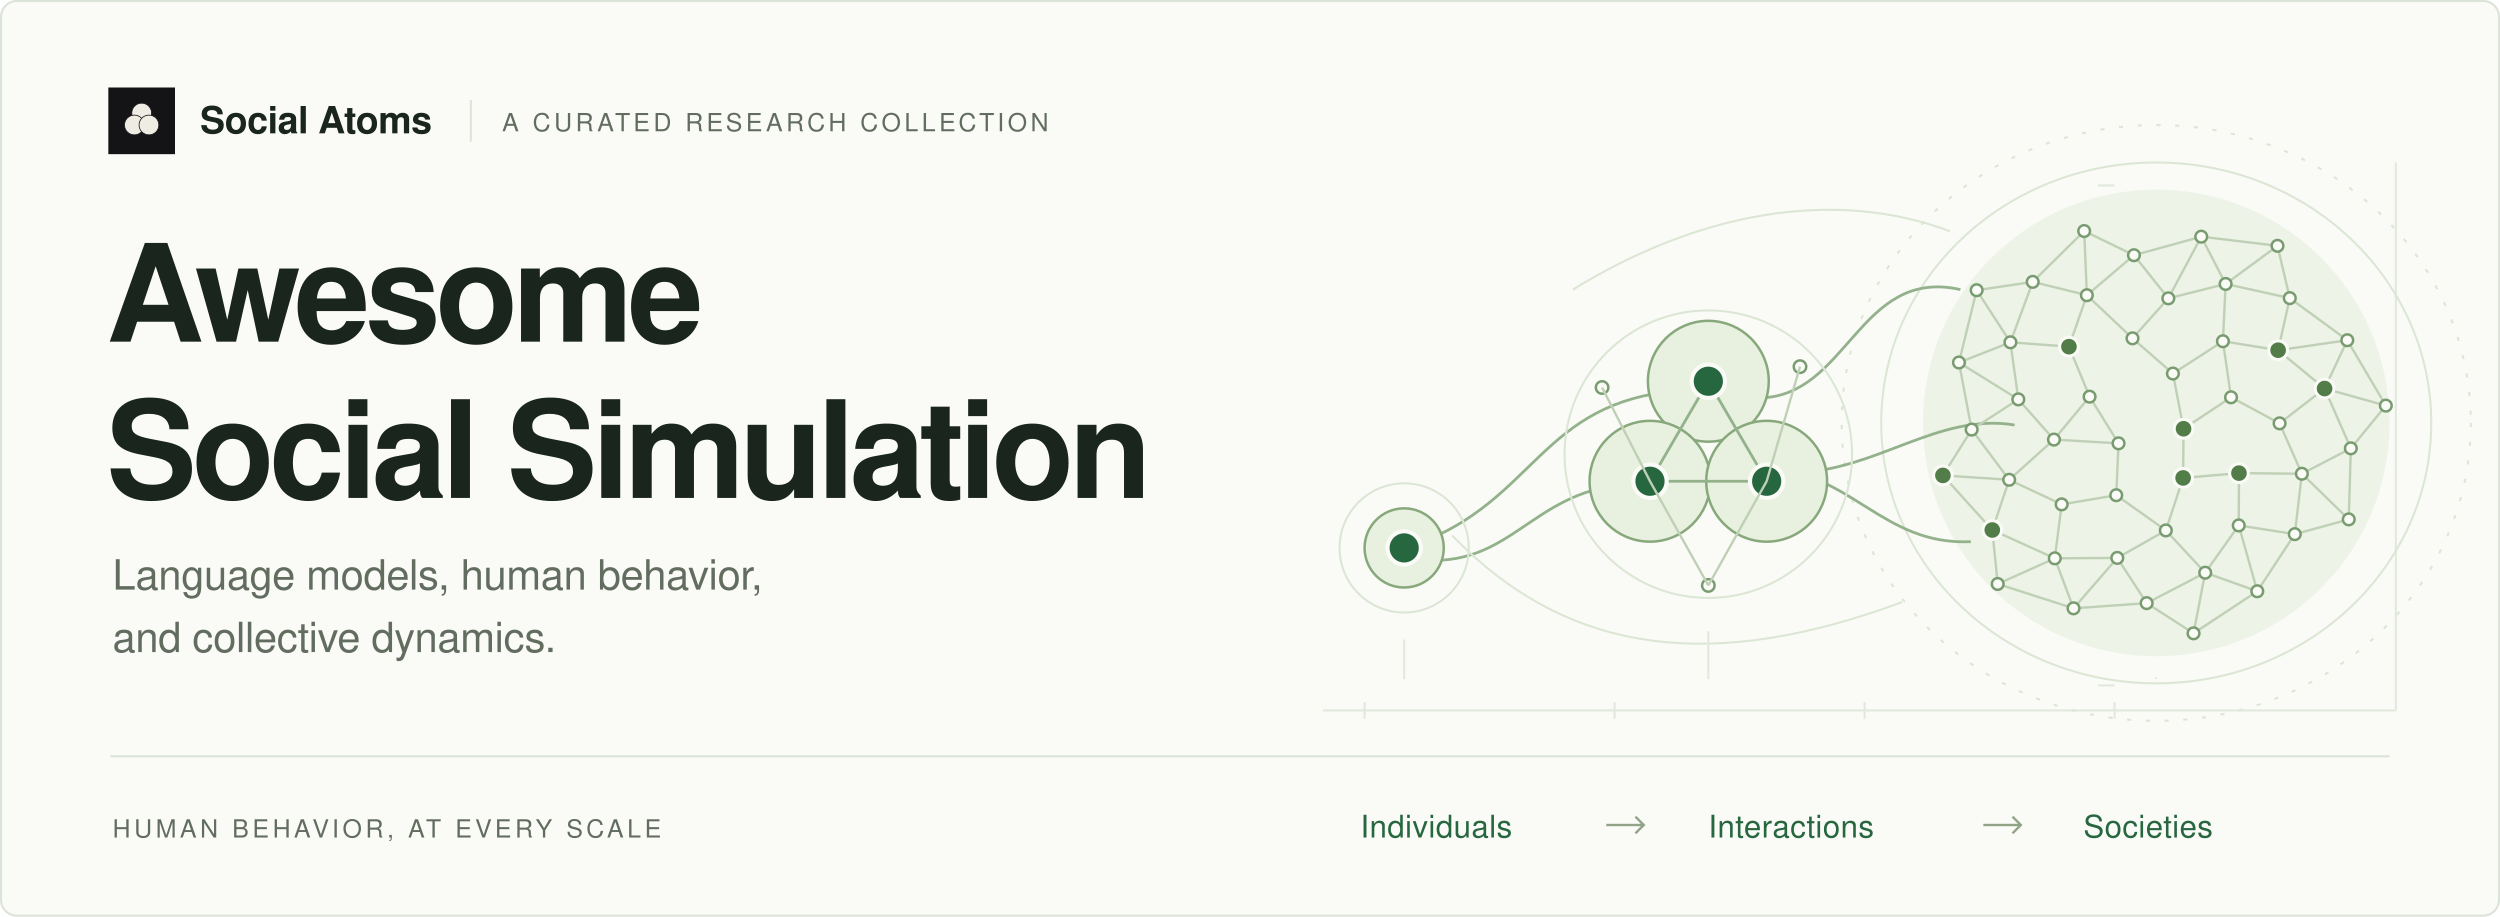
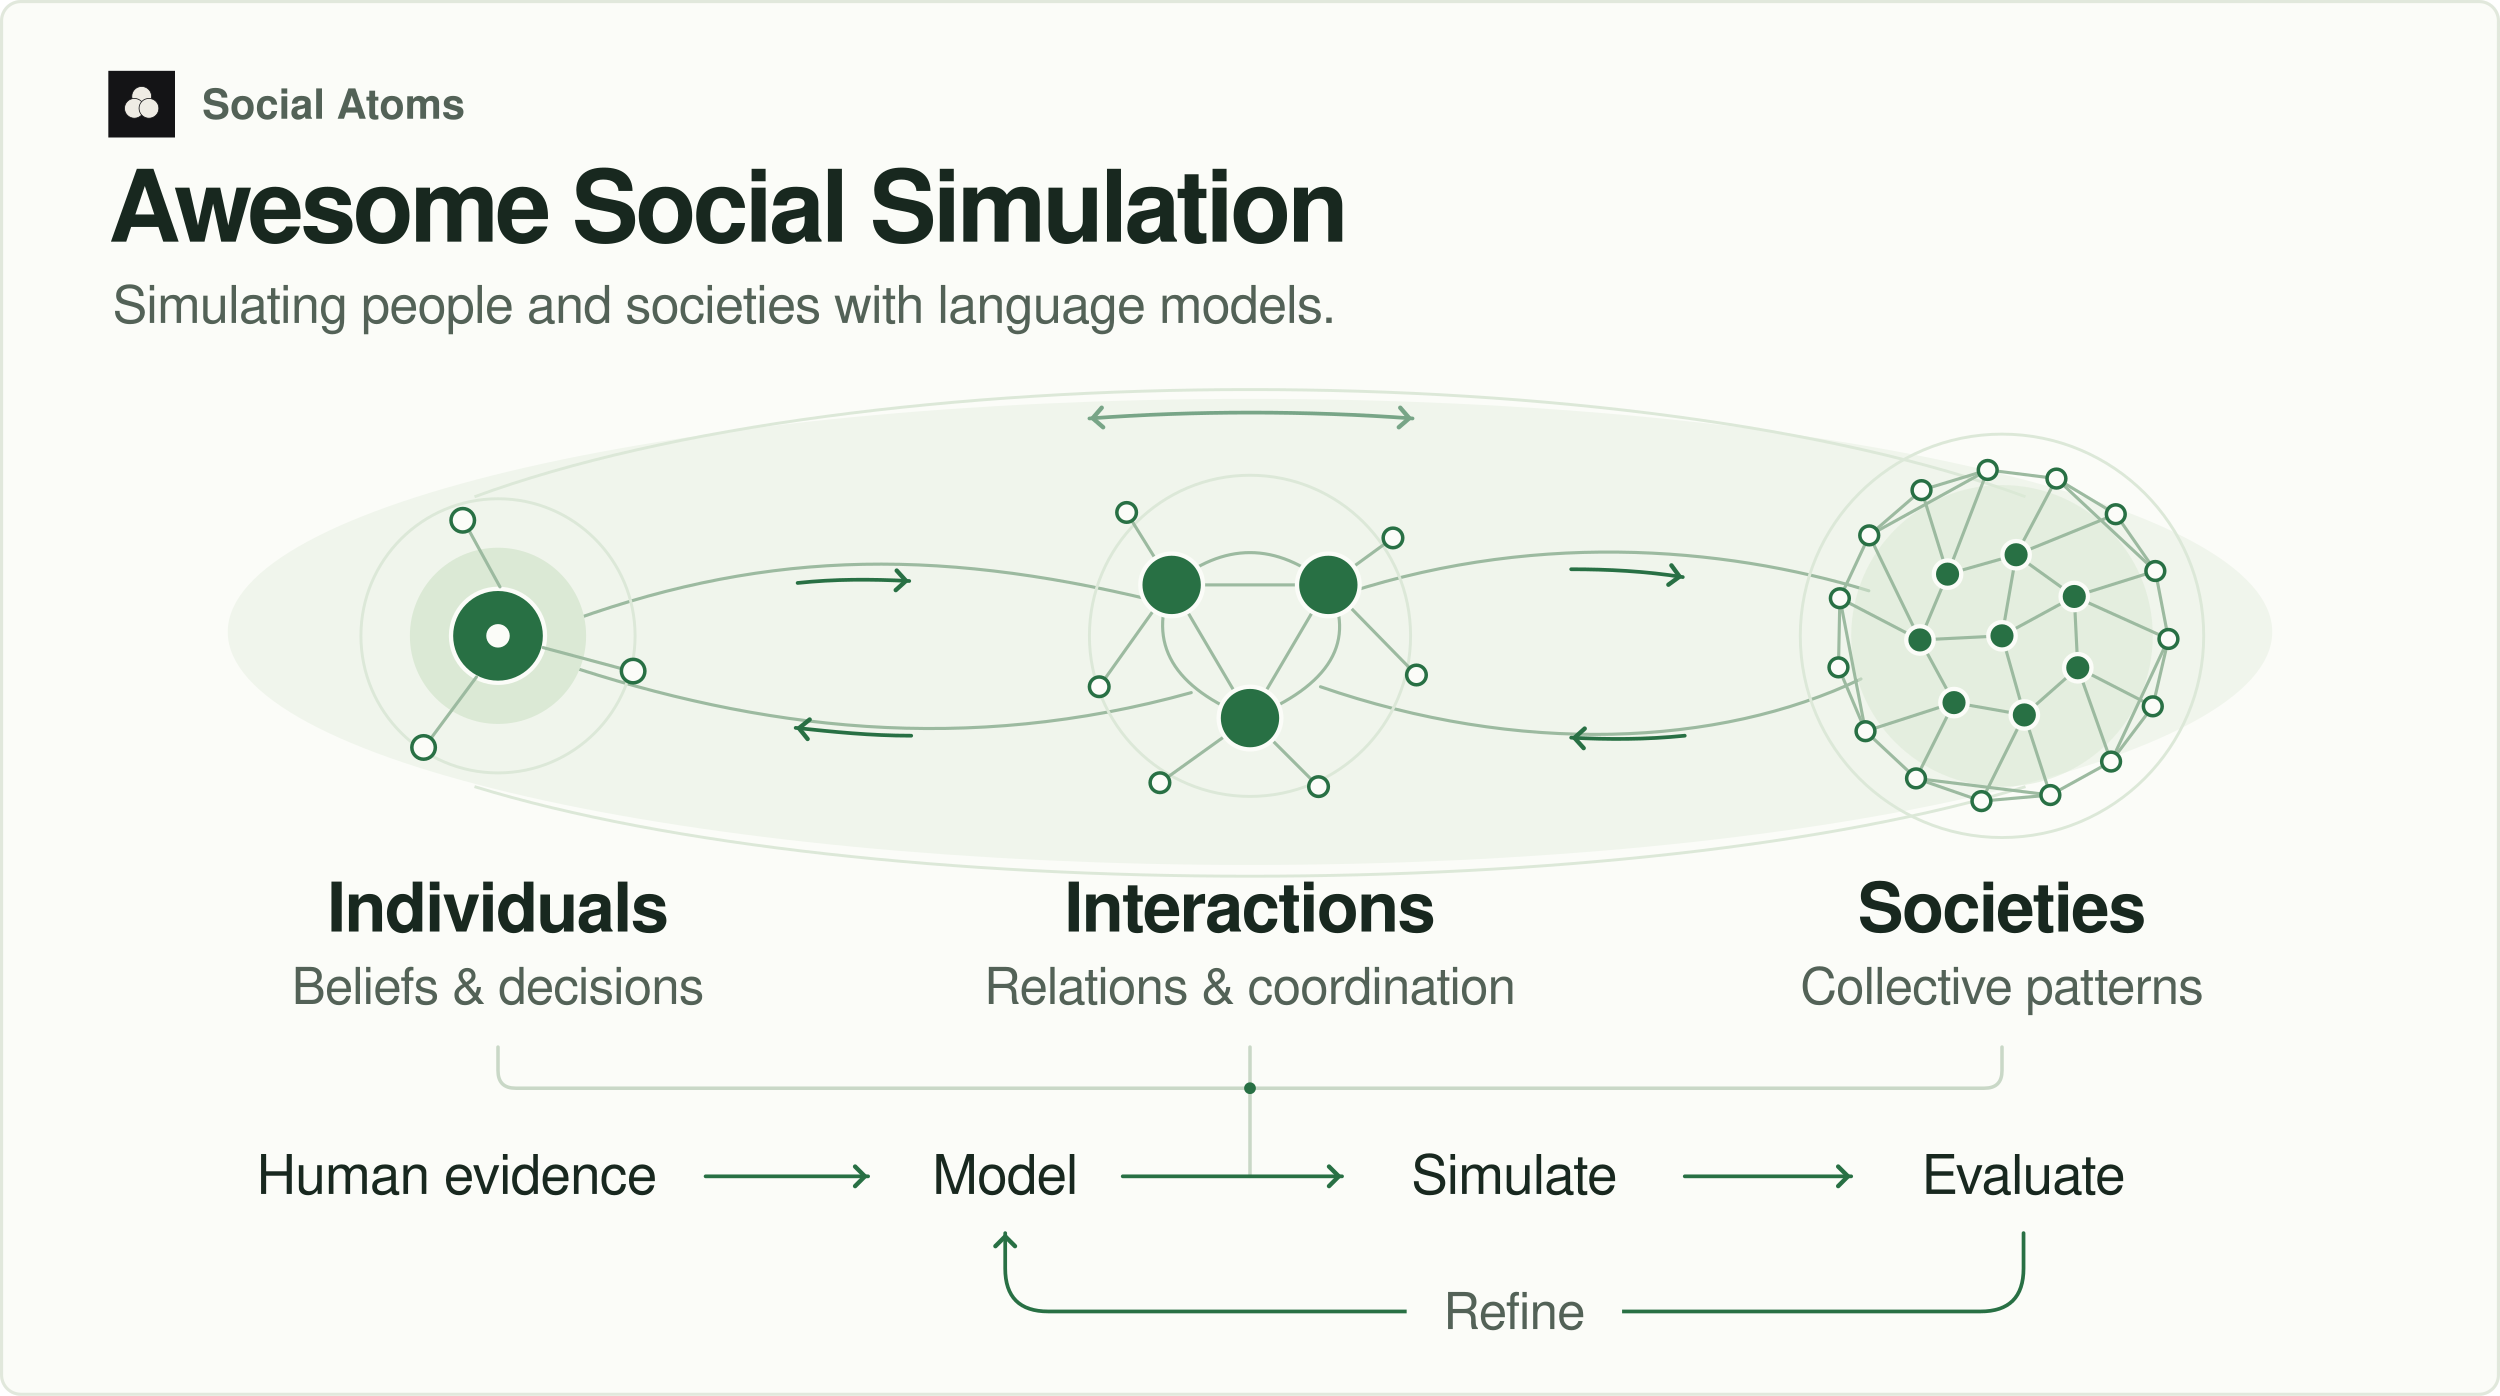
- <svg xmlns="http://www.w3.org/2000/svg" width="1200" height="440" viewBox="0 0 1200 440" role="img" aria-labelledby="hero-title hero-desc">
+ <svg xmlns="http://www.w3.org/2000/svg" width="1200" height="670" viewBox="0 0 1200 670" role="img" aria-labelledby="hero-title hero-desc">
  <defs>
    <style>
-       .paper{fill:#fafbf7}.border{fill:none;stroke:#dce3d8}
-       .ink{fill:#19251d}.muted{fill:#626d60}.green{fill:#276740}
-       .guide{fill:none;stroke:#e2e8dc;stroke-width:1}
-       .orbit{fill:none;stroke:#dce6d5;stroke-width:1}
-       .edge{fill:none;stroke:#bfd0b6;stroke-width:1.15}
-       .bridge{fill:none;stroke:#93b28c;stroke-width:1.35}
-       .node{fill:#fafbf7;stroke:#799b70;stroke-width:1.2}
-       .node-strong{fill:#537d48;stroke:#fafbf7;stroke-width:1.5}
-       .cluster{fill:#e8f0df;stroke:#87a87b;stroke-width:1.2}
-       .nucleus{fill:#276740;stroke:#fafbf7;stroke-width:2}
-       .territory{fill:#edf3e6}
-       text{font-family:-apple-system,BlinkMacSystemFont,"Segoe UI",Helvetica,Arial,sans-serif}
-     </style>
+  .hero-paper{fill:#fbfcf8}.hero-ink{fill:#18281f}.hero-muted{fill:#536257}
+  .hero-line{fill:none;stroke:#c9d8c7;stroke-width:1.8;stroke-linecap:round;stroke-linejoin:round}
+  .hero-orbit{fill:none;stroke:#dce8d8;stroke-width:1.5}
+  .hero-edge{fill:none;stroke:#9cbaa0;stroke-width:1.6;stroke-linecap:round;stroke-linejoin:round}
+  .hero-accent{fill:none;stroke:#287044;stroke-width:1.9;stroke-linecap:round;stroke-linejoin:round}
+  .hero-node{fill:#fbfcf8;stroke:#287044;stroke-width:1.8}
+  .hero-solid{fill:#287044;stroke:#fbfcf8;stroke-width:2.2}
+  .hero-label{fill:#18281f;font-size:35px;font-weight:600;letter-spacing:-.8px}
+  .hero-copy{fill:#536257;font-size:26px;letter-spacing:-.4px}
+  .hero-step{fill:#18281f;font-size:28px;font-weight:500;letter-spacing:-.4px}
+  .hero-text{font-family:-apple-system,BlinkMacSystemFont,"Segoe UI",Helvetica,Arial,sans-serif}
+  </style>
+     <marker id="hero-arrow" viewBox="0 0 8 8" refX="6" refY="4" markerWidth="7" markerHeight="7" orient="auto-start-reverse">
+       <path d="m2 1 3 3-3 3" fill="none" stroke="#287044" stroke-width="1.35" stroke-linecap="round" stroke-linejoin="round" />
+     </marker>
  </defs>
-   <rect class="paper" width="1200" height="440" rx="8" />
-   <rect class="border" x=".5" y=".5" width="1199" height="439" rx="7.5" />
-   <g transform="translate(52 42) scale(.0625)" aria-hidden="true">
-     <rect width="512" height="512" fill="#141416" />
-     <g fill="#efece4" stroke="#141416" stroke-width="6">
-       <circle cx="256" cy="196" r="76" />
-       <circle cx="200" cy="288" r="76" />
-       <circle cx="312" cy="288" r="76" />
+   <rect width="1200" height="670" rx="10" class="hero-paper" />
+   <rect x=".75" y=".75" width="1198.5" height="668.5" rx="9.25" fill="none" stroke="#e1e8dc" stroke-width="1.5" />
+   <g class="hero-text">
+     <g transform="translate(52 34) scale(.0625)" aria-hidden="true">
+       <rect width="512" height="512" fill="#141416" />
+       <g fill="#efece4" stroke="#141416" stroke-width="6">
+         <circle cx="256" cy="196" r="76" />
+         <circle cx="200" cy="288" r="76" />
+         <circle cx="312" cy="288" r="76" />
+       </g>
+     </g>
+     <text x="97" y="57" font-size="20" font-weight="600" class="hero-muted">Social Atoms</text>
+     <text x="52" y="116" font-size="48" font-weight="650" letter-spacing="-1.7" class="hero-ink">Awesome Social Simulation</text>
+     <text x="54" y="155" font-size="25" letter-spacing="-.35" class="hero-muted">Simulating people and societies with language models.</text>
+   </g>
+   <g transform="translate(36 183) scale(.94)">
+     <g class="hero-text">
+       <g aria-hidden="true">
+         <ellipse cx="600" cy="128" rx="522" ry="119" fill="#f0f5ec" />
+         <path class="hero-orbit" d="M204 59C402-14 798-14 996 59M204 207C402 268 798 268 996 207" />
+         <path class="hero-accent" d="M518 19c54-4 111-4 165 0" marker-start="url(#hero-arrow)" marker-end="url(#hero-arrow)" opacity=".6" />
+         <path class="hero-edge" d="M246 125C347 87 436 84 551 112M248 144C350 178 455 191 570 159M641 111C741 76 841 84 916 107M636 156C737 191 839 187 912 152" />
+         <path class="hero-accent" d="M369 103c19-2 37-2 57-1" marker-end="url(#hero-arrow)" />
+         <path class="hero-accent" d="M427 181c-21 0-40-2-59-4" marker-end="url(#hero-arrow)" />
+         <path class="hero-accent" d="M764 96c19 0 38 1 57 4" marker-end="url(#hero-arrow)" />
+         <path class="hero-accent" d="M822 181c-20 2-39 2-58 1" marker-end="url(#hero-arrow)" />
+         <circle cx="216" cy="130" r="70" class="hero-orbit" />
+         <circle cx="216" cy="130" r="45" fill="#dbe9d5" />
+         <circle cx="216" cy="130" r="24" class="hero-solid" />
+         <path class="hero-edge" d="M217 105l-17-31M239 136l41 11M205 151l-23 31" />
+         <circle cx="198" cy="71" r="6" class="hero-node" />
+         <circle cx="285" cy="148" r="6" class="hero-node" />
+         <circle cx="178" cy="187" r="6" class="hero-node" />
+         <circle cx="216" cy="130" r="6" fill="#fbfcf8" />
+         <circle cx="600" cy="130" r="82" class="hero-orbit" />
+         <path class="hero-edge" d="M560 104Q600 71 640 104M640 104Q662 147 600 172M600 172Q541 149 560 104M560 104 600 172 640 104Z" />
+         <path class="hero-edge" d="M560 104 537 67M640 104 673 80M600 172 635 207M560 104 523 156M600 172 554 205M640 104 685 150" />
+         <circle cx="560" cy="104" r="16" class="hero-solid" />
+         <circle cx="640" cy="104" r="16" class="hero-solid" />
+         <circle cx="600" cy="172" r="16" class="hero-solid" />
+         <circle cx="537" cy="67" r="5" class="hero-node" />
+         <circle cx="673" cy="80" r="5" class="hero-node" />
+         <circle cx="635" cy="207" r="5" class="hero-node" />
+         <circle cx="523" cy="156" r="5" class="hero-node" />
+         <circle cx="554" cy="205" r="5" class="hero-node" />
+         <circle cx="685" cy="150" r="5" class="hero-node" />
+         <circle cx="984" cy="130" r="103" class="hero-orbit" />
+         <circle cx="984" cy="130" r="77" fill="#dbe9d5" opacity=".55" />
+         <g class="hero-edge">
+           <path d="M984.0 130.0 1020.9 109.9" />
+           <path d="M984.0 130.0 995.4 170.4" />
+           <path d="M984.0 130.0 942.1 132.1" />
+           <path d="M984.0 130.0 991.2 88.6" />
+           <path d="M1020.9 109.9 1022.7 146.3" />
+           <path d="M1020.9 109.9 991.2 88.6" />
+           <path d="M1020.9 109.9 1062.3 96.9" />
+           <path d="M1020.9 109.9 1069.0 131.6" />
+           <path d="M1022.7 146.3 995.4 170.4" />
+           <path d="M1022.7 146.3 1061.0 166.0" />
+           <path d="M1022.7 146.3 1039.7 194.2" />
+           <path d="M995.4 170.4 959.5 164.1" />
+           <path d="M995.4 170.4 1008.7 211.3" />
+           <path d="M995.4 170.4 973.5 214.4" />
+           <path d="M959.5 164.1 942.1 132.1" />
+           <path d="M959.5 164.1 940.1 202.8" />
+           <path d="M959.5 164.1 914.3 178.7" />
+           <path d="M942.1 132.1 956.2 98.5" />
+           <path d="M942.1 132.1 901.2 110.8" />
+           <path d="M942.1 132.1 916.2 78.7" />
+           <path d="M956.2 98.5 991.2 88.6" />
+           <path d="M956.2 98.5 942.9 55.6" />
+           <path d="M956.2 98.5 976.7 45.3" />
+           <path d="M991.2 88.6 1011.8 49.7" />
+           <path d="M991.2 88.6 1042.1 67.9" />
+           <path d="M1062.3 96.9 1069.0 131.6" />
+           <path d="M1062.3 96.9 1011.8 49.7" />
+           <path d="M1062.3 96.9 1042.1 67.9" />
+           <path d="M1069.0 131.6 1061.0 166.0" />
+           <path d="M1069.0 131.6 1039.7 194.2" />
+           <path d="M1061.0 166.0 1039.7 194.2" />
+           <path d="M1039.7 194.2 1008.7 211.3" />
+           <path d="M1008.7 211.3 973.5 214.4" />
+           <path d="M1008.7 211.3 940.1 202.8" />
+           <path d="M973.5 214.4 940.1 202.8" />
+           <path d="M940.1 202.8 914.3 178.7" />
+           <path d="M914.3 178.7 900.5 146.1" />
+           <path d="M914.3 178.7 901.2 110.8" />
+           <path d="M900.5 146.1 901.2 110.8" />
+           <path d="M901.2 110.8 916.2 78.7" />
+           <path d="M916.2 78.7 942.9 55.6" />
+           <path d="M916.2 78.7 976.7 45.3" />
+           <path d="M942.9 55.6 976.7 45.3" />
+           <path d="M976.7 45.3 1011.8 49.7" />
+           <path d="M1011.8 49.7 1042.1 67.9" />
+         </g>
+         <circle cx="984.0" cy="130.0" r="7" class="hero-solid" />
+         <circle cx="1020.9" cy="109.9" r="7" class="hero-solid" />
+         <circle cx="1022.7" cy="146.3" r="7" class="hero-solid" />
+         <circle cx="995.4" cy="170.4" r="7" class="hero-solid" />
+         <circle cx="959.5" cy="164.1" r="7" class="hero-solid" />
+         <circle cx="942.1" cy="132.1" r="7" class="hero-solid" />
+         <circle cx="956.2" cy="98.5" r="7" class="hero-solid" />
+         <circle cx="991.2" cy="88.6" r="7" class="hero-solid" />
+         <circle cx="1062.3" cy="96.9" r="4.8" class="hero-node" />
+         <circle cx="1069.0" cy="131.6" r="4.8" class="hero-node" />
+         <circle cx="1061.0" cy="166.0" r="4.8" class="hero-node" />
+         <circle cx="1039.7" cy="194.2" r="4.8" class="hero-node" />
+         <circle cx="1008.7" cy="211.3" r="4.8" class="hero-node" />
+         <circle cx="973.5" cy="214.4" r="4.8" class="hero-node" />
+         <circle cx="940.1" cy="202.8" r="4.8" class="hero-node" />
+         <circle cx="914.3" cy="178.7" r="4.8" class="hero-node" />
+         <circle cx="900.5" cy="146.1" r="4.8" class="hero-node" />
+         <circle cx="901.2" cy="110.8" r="4.8" class="hero-node" />
+         <circle cx="916.2" cy="78.7" r="4.8" class="hero-node" />
+         <circle cx="942.9" cy="55.6" r="4.8" class="hero-node" />
+         <circle cx="976.7" cy="45.3" r="4.8" class="hero-node" />
+         <circle cx="1011.8" cy="49.7" r="4.8" class="hero-node" />
+         <circle cx="1042.1" cy="67.9" r="4.8" class="hero-node" />
+       </g>
+       <g text-anchor="middle">
+         <text x="216" y="281" class="hero-label">Individuals</text>
+         <text x="600" y="281" class="hero-label">Interactions</text>
+         <text x="984" y="281" class="hero-label">Societies</text>
+         <text x="216" y="318" class="hero-copy">Beliefs &amp; decisions</text>
+         <text x="600" y="318" class="hero-copy">Relations &amp; coordination</text>
+         <text x="984" y="318" class="hero-copy">Collective patterns</text>
+       </g>
+       <g class="hero-line" aria-hidden="true">
+         <path d="M216 340v12q0 9 9 9h750q9 0 9-9v-12M600 340v66" />
+       </g>
+       <circle cx="600" cy="361" r="3" fill="#287044" />
+       <g text-anchor="middle">
+         <text x="195" y="415" class="hero-step">Human evidence</text>
+         <text x="475" y="415" class="hero-step">Model</text>
+         <text x="735" y="415" class="hero-step">Simulate</text>
+         <text x="995" y="415" class="hero-step">Evaluate</text>
+       </g>
+       <g class="hero-accent" aria-hidden="true" marker-end="url(#hero-arrow)">
+         <path d="M322 406h83" />
+         <path d="M535 406h112" />
+         <path d="M822 406h85" />
+         <path d="M995 435v18q0 22-22 22H497q-22 0-22-22v-18" />
+       </g>
+       <rect x="680" y="457" width="110" height="34" class="hero-paper" />
+       <text x="735" y="484" text-anchor="middle" class="hero-copy">Refine</text>
    </g>
  </g>
-   <text class="ink" x="96" y="64" font-size="18" font-weight="600" letter-spacing="-.2">Social Atoms</text>
-   <path d="M226 48v20" class="border" />
-   <text class="muted" x="241" y="63" font-size="12" letter-spacing="1.65">A CURATED RESEARCH COLLECTION</text>
-   <text class="ink" x="51" y="164" font-size="65" font-weight="650" letter-spacing="-2.5">
-     <tspan x="51">Awesome</tspan>
-     <tspan x="51" dy="75">Social Simulation</tspan>
-   </text>
-   <text class="muted" x="54" y="283" font-size="20" letter-spacing="-.15">Language models, human behavior,</text>
-   <text class="muted" x="54" y="313" font-size="20" letter-spacing="-.15">and collective dynamics.</text>
-   <g aria-hidden="true">
-     <path class="guide" d="M635 341H1150M1150 78v263" />
-     <path class="guide" d="M655 337v8m120-8v8m120-8v8m120-8v8m-8-16h8m-8-120h8m-8-120h8" />
-     <ellipse class="orbit" cx="1035" cy="203" rx="132" ry="125" />
-     <ellipse class="orbit" cx="1035" cy="203" rx="151" ry="143" stroke-dasharray="2 7" />
-     <circle class="territory" cx="1035" cy="203" r="112" />
-     <path class="bridge" d="M688 269C729 269 738 232 789 232M690 257C741 233 744 187 819 187M846 225C888 225 903 262 946 260M844 191C887 191 892 128 941 139M861 227C901 226 930 198 967 204" />
-     <path class="orbit" d="M697 257C754 316 824 322 913 289M755 139C815 102 880 90 936 111" />
-     <g class="edge">
-       <path d="M1048.1 205.8 1043.0 179.3" />
-       <path d="M1048.1 205.8 1047.9 229.4" />
-       <path d="M1048.1 205.8 1070.9 190.7" />
-       <path d="M1016.9 212.8 1003.0 190.4" />
-       <path d="M1016.9 212.8 1015.8 237.7" />
-       <path d="M1016.9 212.8 985.9 211.0" />
-       <path d="M1043.0 179.3 1023.6 162.4" />
-       <path d="M1043.0 179.3 1067.0 163.8" />
-       <path d="M1047.9 229.4 1074.7 227.1" />
-       <path d="M1047.9 229.4 1039.6 254.6" />
-       <path d="M1003.0 190.4 985.9 211.0" />
-       <path d="M1003.0 190.4 993.1 166.4" />
-       <path d="M1070.9 190.7 1067.0 163.8" />
-       <path d="M1070.9 190.7 1094.2 203.2" />
-       <path d="M1015.8 237.7 1039.6 254.6" />
-       <path d="M1015.8 237.7 989.6 242.1" />
-       <path d="M1023.6 162.4 1040.8 143.2" />
-       <path d="M1023.6 162.4 1001.7 141.7" />
-       <path d="M1074.7 227.1 1074.6 252.2" />
-       <path d="M1074.7 227.1 1104.9 227.4" />
-       <path d="M985.9 211.0 968.8 191.7" />
-       <path d="M985.9 211.0 964.4 230.3" />
-       <path d="M1067.0 163.8 1093.5 168.1" />
-       <path d="M1067.0 163.8 1068.3 136.3" />
-       <path d="M1039.6 254.6 1016.3 267.8" />
-       <path d="M1039.6 254.6 1058.5 274.9" />
-       <path d="M993.1 166.4 1001.7 141.7" />
-       <path d="M993.1 166.4 965.0 164.3" />
-       <path d="M1094.2 203.2 1104.9 227.4" />
-       <path d="M1094.2 203.2 1115.8 186.5" />
-       <path d="M989.6 242.1 964.4 230.3" />
-       <path d="M989.6 242.1 986.3 268.0" />
-       <path d="M1040.8 143.2 1068.3 136.3" />
-       <path d="M1040.8 143.2 1024.3 122.5" />
-       <path d="M1040.8 143.2 1056.6 113.6" />
-       <path d="M1074.6 252.2 1058.5 274.9" />
-       <path d="M1074.6 252.2 1101.5 256.4" />
-       <path d="M1074.6 252.2 1083.5 283.8" />
-       <path d="M968.8 191.7 965.0 164.3" />
-       <path d="M968.8 191.7 946.4 206.2" />
-       <path d="M968.8 191.7 940.3 174.0" />
-       <path d="M1093.5 168.1 1115.8 186.5" />
-       <path d="M1093.5 168.1 1099.1 143.1" />
-       <path d="M1093.5 168.1 1126.7 163.3" />
-       <path d="M1016.3 267.8 986.3 268.0" />
-       <path d="M1016.3 267.8 1030.4 289.5" />
-       <path d="M1016.3 267.8 995.3 292.0" />
-       <path d="M1001.7 141.7 1024.3 122.5" />
-       <path d="M1001.7 141.7 975.7 135.3" />
-       <path d="M1001.7 141.7 1000.4 110.9" />
-       <path d="M1104.9 227.4 1101.5 256.4" />
-       <path d="M1104.9 227.4 1128.4 215.2" />
-       <path d="M1104.9 227.4 1127.4 249.3" />
-       <path d="M964.4 230.3 946.4 206.2" />
-       <path d="M964.4 230.3 956.3 254.4" />
-       <path d="M964.4 230.3 932.6 228.2" />
-       <path d="M1068.3 136.3 1099.1 143.1" />
-       <path d="M1068.3 136.3 1056.6 113.6" />
-       <path d="M1068.3 136.3 1093.2 118.0" />
-       <path d="M1058.5 274.9 1030.4 289.5" />
-       <path d="M1058.5 274.9 1083.5 283.8" />
-       <path d="M1058.5 274.9 1052.9 304.0" />
-       <path d="M965.0 164.3 975.7 135.3" />
-       <path d="M965.0 164.3 940.3 174.0" />
-       <path d="M965.0 164.3 948.8 139.3" />
-       <path d="M1115.8 186.5 1128.4 215.2" />
-       <path d="M1115.8 186.5 1126.7 163.3" />
-       <path d="M1115.8 186.5 1145.2 194.7" />
-       <path d="M986.3 268.0 956.3 254.4" />
-       <path d="M986.3 268.0 995.3 292.0" />
-       <path d="M986.3 268.0 958.9 280.3" />
-       <path d="M1024.3 122.5 1056.6 113.6" />
-       <path d="M1024.3 122.5 1000.4 110.9" />
-       <path d="M1101.5 256.4 1083.5 283.8" />
-       <path d="M1101.5 256.4 1127.4 249.3" />
-       <path d="M946.4 206.2 940.3 174.0" />
-       <path d="M946.4 206.2 932.6 228.2" />
-       <path d="M1099.1 143.1 1126.7 163.3" />
-       <path d="M1099.1 143.1 1093.2 118.0" />
-       <path d="M1030.4 289.5 995.3 292.0" />
-       <path d="M1030.4 289.5 1052.9 304.0" />
-       <path d="M975.7 135.3 1000.4 110.9" />
-       <path d="M975.7 135.3 948.8 139.3" />
-       <path d="M1128.4 215.2 1127.4 249.3" />
-       <path d="M1128.4 215.2 1145.2 194.7" />
-       <path d="M956.3 254.4 932.6 228.2" />
-       <path d="M956.3 254.4 958.9 280.3" />
-       <path d="M1056.6 113.6 1093.2 118.0" />
-       <path d="M1083.5 283.8 1052.9 304.0" />
-       <path d="M940.3 174.0 948.8 139.3" />
-       <path d="M1126.7 163.3 1145.2 194.7" />
-       <path d="M995.3 292.0 958.9 280.3" />
-     </g>
-     <circle class="node-strong" cx="1048.1" cy="205.8" r="4.5" />
-     <circle class="node" cx="1016.9" cy="212.8" r="2.8" />
-     <circle class="node" cx="1043.0" cy="179.3" r="2.8" />
-     <circle class="node-strong" cx="1047.9" cy="229.4" r="4.5" />
-     <circle class="node" cx="1003.0" cy="190.4" r="2.8" />
-     <circle class="node" cx="1070.9" cy="190.7" r="2.8" />
-     <circle class="node" cx="1015.8" cy="237.7" r="2.8" />
-     <circle class="node" cx="1023.6" cy="162.4" r="2.8" />
-     <circle class="node-strong" cx="1074.7" cy="227.1" r="4.5" />
-     <circle class="node" cx="985.9" cy="211.0" r="2.8" />
-     <circle class="node" cx="1067.0" cy="163.8" r="2.8" />
-     <circle class="node" cx="1039.6" cy="254.6" r="2.8" />
-     <circle class="node-strong" cx="993.1" cy="166.4" r="4.5" />
-     <circle class="node" cx="1094.2" cy="203.2" r="2.8" />
-     <circle class="node" cx="989.6" cy="242.1" r="2.8" />
-     <circle class="node" cx="1040.8" cy="143.2" r="2.8" />
-     <circle class="node" cx="1074.6" cy="252.2" r="2.8" />
-     <circle class="node" cx="968.8" cy="191.7" r="2.8" />
-     <circle class="node-strong" cx="1093.5" cy="168.1" r="4.5" />
-     <circle class="node" cx="1016.3" cy="267.8" r="2.8" />
-     <circle class="node" cx="1001.7" cy="141.7" r="2.8" />
-     <circle class="node" cx="1104.9" cy="227.4" r="2.8" />
-     <circle class="node" cx="964.4" cy="230.3" r="2.8" />
-     <circle class="node" cx="1068.3" cy="136.3" r="2.8" />
-     <circle class="node" cx="1058.5" cy="274.9" r="2.8" />
-     <circle class="node" cx="965.0" cy="164.3" r="2.8" />
-     <circle class="node-strong" cx="1115.8" cy="186.5" r="4.5" />
-     <circle class="node" cx="986.3" cy="268.0" r="2.8" />
-     <circle class="node" cx="1024.3" cy="122.5" r="2.8" />
-     <circle class="node" cx="1101.5" cy="256.4" r="2.8" />
-     <circle class="node" cx="946.4" cy="206.2" r="2.8" />
-     <circle class="node" cx="1099.1" cy="143.1" r="2.8" />
-     <circle class="node" cx="1030.4" cy="289.5" r="2.8" />
-     <circle class="node" cx="975.7" cy="135.3" r="2.8" />
-     <circle class="node" cx="1128.4" cy="215.2" r="2.8" />
-     <circle class="node-strong" cx="956.3" cy="254.4" r="4.5" />
-     <circle class="node" cx="1056.6" cy="113.6" r="2.8" />
-     <circle class="node" cx="1083.5" cy="283.8" r="2.8" />
-     <circle class="node" cx="940.3" cy="174.0" r="2.8" />
-     <circle class="node" cx="1126.7" cy="163.3" r="2.8" />
-     <circle class="node" cx="995.3" cy="292.0" r="2.8" />
-     <circle class="node" cx="1000.4" cy="110.9" r="2.8" />
-     <circle class="node" cx="1127.4" cy="249.3" r="2.8" />
-     <circle class="node-strong" cx="932.6" cy="228.2" r="4.5" />
-     <circle class="node" cx="1093.2" cy="118.0" r="2.8" />
-     <circle class="node" cx="1052.9" cy="304.0" r="2.8" />
-     <circle class="node" cx="948.8" cy="139.3" r="2.8" />
-     <circle class="node" cx="1145.2" cy="194.7" r="2.8" />
-     <circle class="node" cx="958.9" cy="280.3" r="2.8" />
-     <circle class="orbit" cx="820" cy="218" r="69" />
-     <circle class="cluster" cx="820" cy="183" r="29" />
-     <circle class="cluster" cx="792" cy="231" r="29" />
-     <circle class="cluster" cx="848" cy="231" r="29" />
-     <path class="bridge" d="m820 183-28 48h56z" />
-     <circle class="nucleus" cx="820" cy="183" r="8" />
-     <circle class="nucleus" cx="792" cy="231" r="8" />
-     <circle class="nucleus" cx="848" cy="231" r="8" />
-     <circle class="node" cx="769" cy="186" r="3" />
-     <circle class="node" cx="864" cy="176" r="3" />
-     <circle class="node" cx="820" cy="281" r="3" />
-     <path class="edge" d="m769 186 23 45m72-55-16 55m-28 50-28-50m28 50 28-50" />
-     <circle class="orbit" cx="674" cy="263" r="31" />
-     <circle class="cluster" cx="674" cy="263" r="19" />
-     <circle class="nucleus" cx="674" cy="263" r="8" />
-     <path class="guide" d="M674 307v19m146-23v23m215-1v1" />
-   </g>
-   <path class="border" d="M53 363H1147" />
-   <text class="muted" x="54" y="402" font-size="12" letter-spacing="1.7">HUMAN BEHAVIOR, AT EVERY SCALE</text>
-   <g class="green" font-size="15" font-weight="500" letter-spacing=".2">
-     <text x="653" y="402">Individuals</text>
-     <text x="820" y="402">Interactions</text>
-     <text x="1000" y="402">Societies</text>
-   </g>
-   <g fill="none" stroke="#91a487" stroke-width="1.15" aria-hidden="true">
-     <path d="M771 396h18m-4-4 4 4-4 4M952 396h18m-4-4 4 4-4 4" />
-   </g>
</svg>
